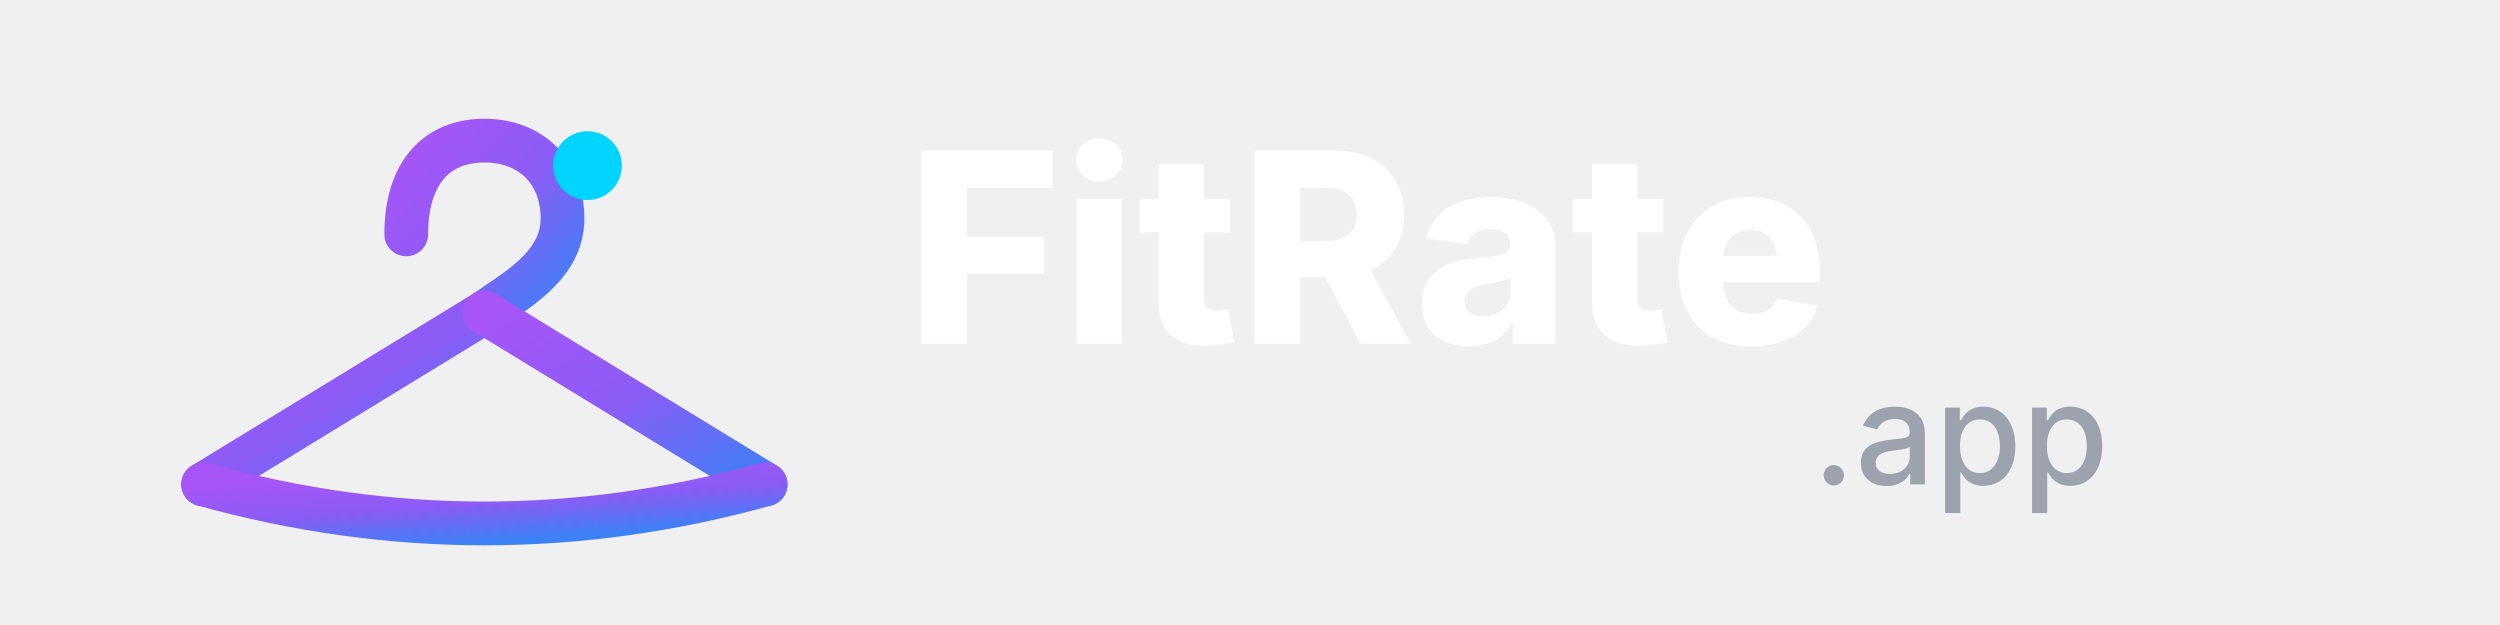
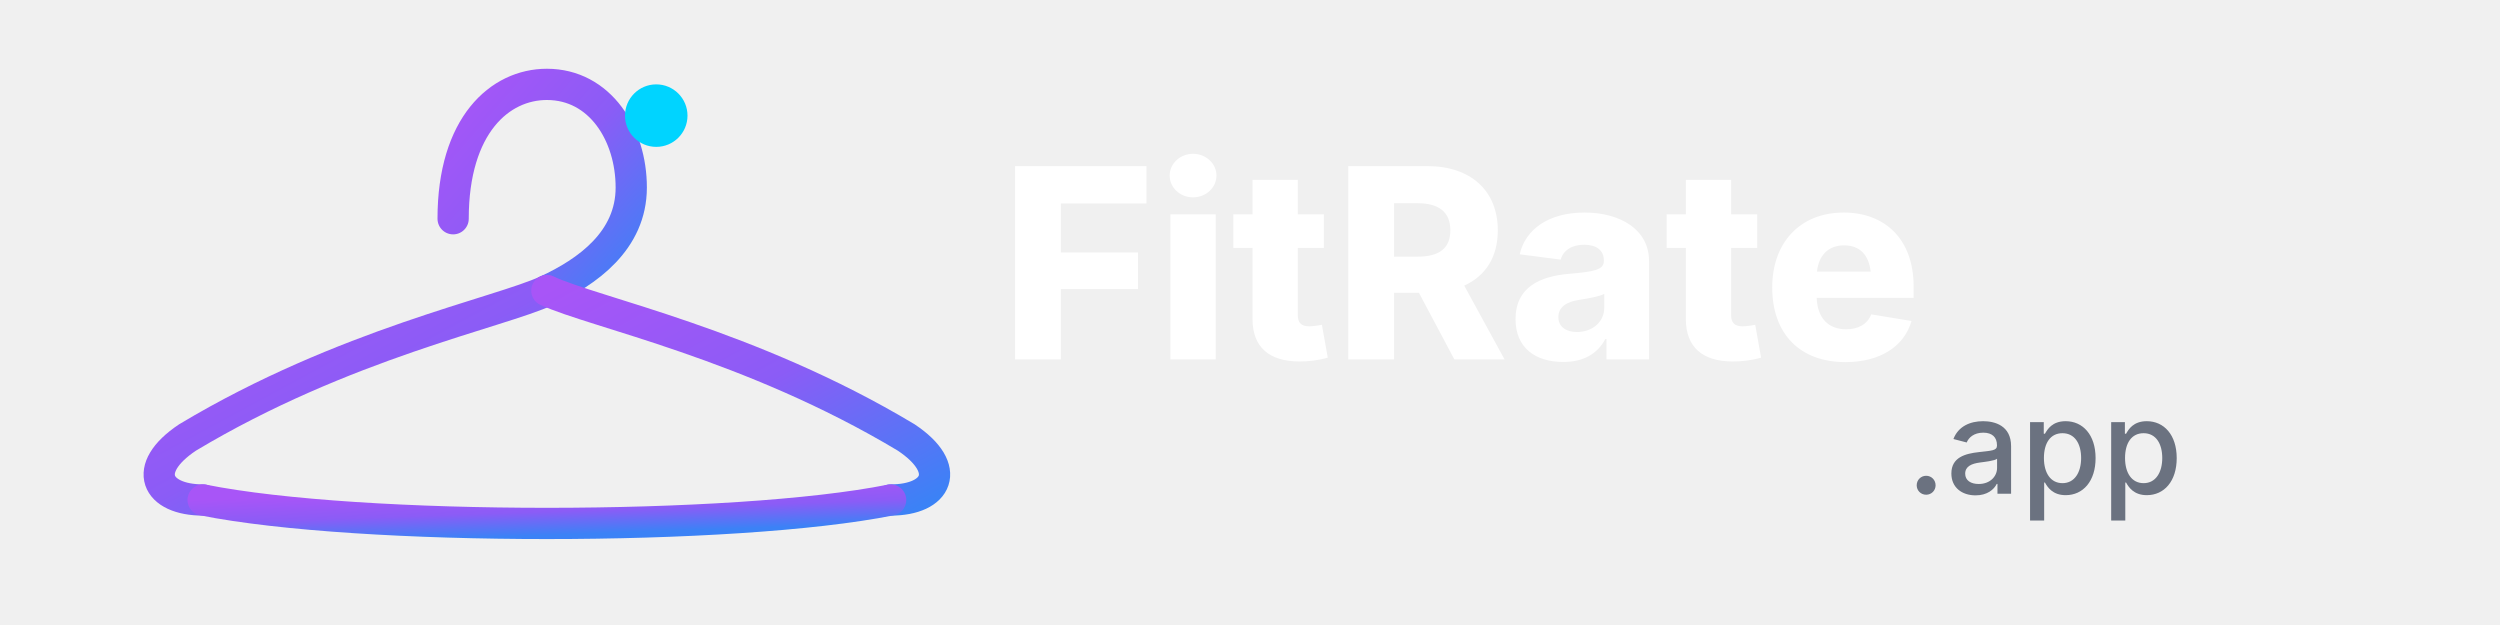
<svg xmlns="http://www.w3.org/2000/svg" width="800" height="200" viewBox="0 0 800 200" fill="none">
-   <g transform="translate(40, 25)">
-     <path d="M 90 50               C 90 30, 100 20, 115 20              C 130 20, 140 30, 140 45              C 140 60, 125 68, 115 75" stroke="url(#gradient1)" stroke-width="14" fill="none" stroke-linecap="round" />
-     <circle cx="148" cy="28" r="11" fill="#00D4FF" />
-     <path d="M 115 75 L 25 130" stroke="url(#gradient1)" stroke-width="14" fill="none" stroke-linecap="round" />
-     <path d="M 115 75 L 205 130" stroke="url(#gradient1)" stroke-width="14" fill="none" stroke-linecap="round" />
-     <path d="M 25 130 Q 115 155, 205 130" stroke="url(#gradient1)" stroke-width="14" fill="none" stroke-linecap="round" />
+   <g transform="translate(30, 15)">
+     <path d="M 115 55               C 115 25, 130 12, 145 12              C 162 12, 172 28, 172 45              C 172 62, 158 72, 145 78" stroke="url(#gradient1)" stroke-width="10" fill="none" stroke-linecap="round" />
+     <circle cx="180" cy="22" r="10" fill="#00D4FF" />
+     <path d="M 145 78               C 130 85, 80 95, 30 125              C 15 135, 20 145, 35 145" stroke="url(#gradient1)" stroke-width="10" fill="none" stroke-linecap="round" />
+     <path d="M 145 78               C 160 85, 210 95, 260 125              C 275 135, 270 145, 255 145" stroke="url(#gradient1)" stroke-width="10" fill="none" stroke-linecap="round" />
+     <path d="M 35 145               C 85 155, 205 155, 255 145" stroke="url(#gradient1)" stroke-width="10" fill="none" stroke-linecap="round" />
  </g>
-   <text x="290" y="110" font-family="system-ui, -apple-system, BlinkMacSystemFont, 'Segoe UI', sans-serif" font-size="85" font-weight="800" fill="white">FitRate</text>
-   <text x="580" y="155" font-family="system-ui, -apple-system, BlinkMacSystemFont, 'Segoe UI', sans-serif" font-size="45" font-weight="500" fill="#9CA3AF">.app</text>
+   <text x="320" y="115" font-family="system-ui, -apple-system, BlinkMacSystemFont, 'Segoe UI', sans-serif" font-size="85" font-weight="800" fill="white">FitRate</text>
+   <text x="610" y="158" font-family="system-ui, -apple-system, BlinkMacSystemFont, 'Segoe UI', sans-serif" font-size="42" font-weight="500" fill="#6B7280">.app</text>
  <defs>
    <linearGradient id="gradient1" x1="0%" y1="0%" x2="100%" y2="100%">
      <stop offset="0%" style="stop-color:#A855F7;stop-opacity:1" />
      <stop offset="50%" style="stop-color:#8B5CF6;stop-opacity:1" />
      <stop offset="100%" style="stop-color:#3B82F6;stop-opacity:1" />
    </linearGradient>
  </defs>
</svg>
